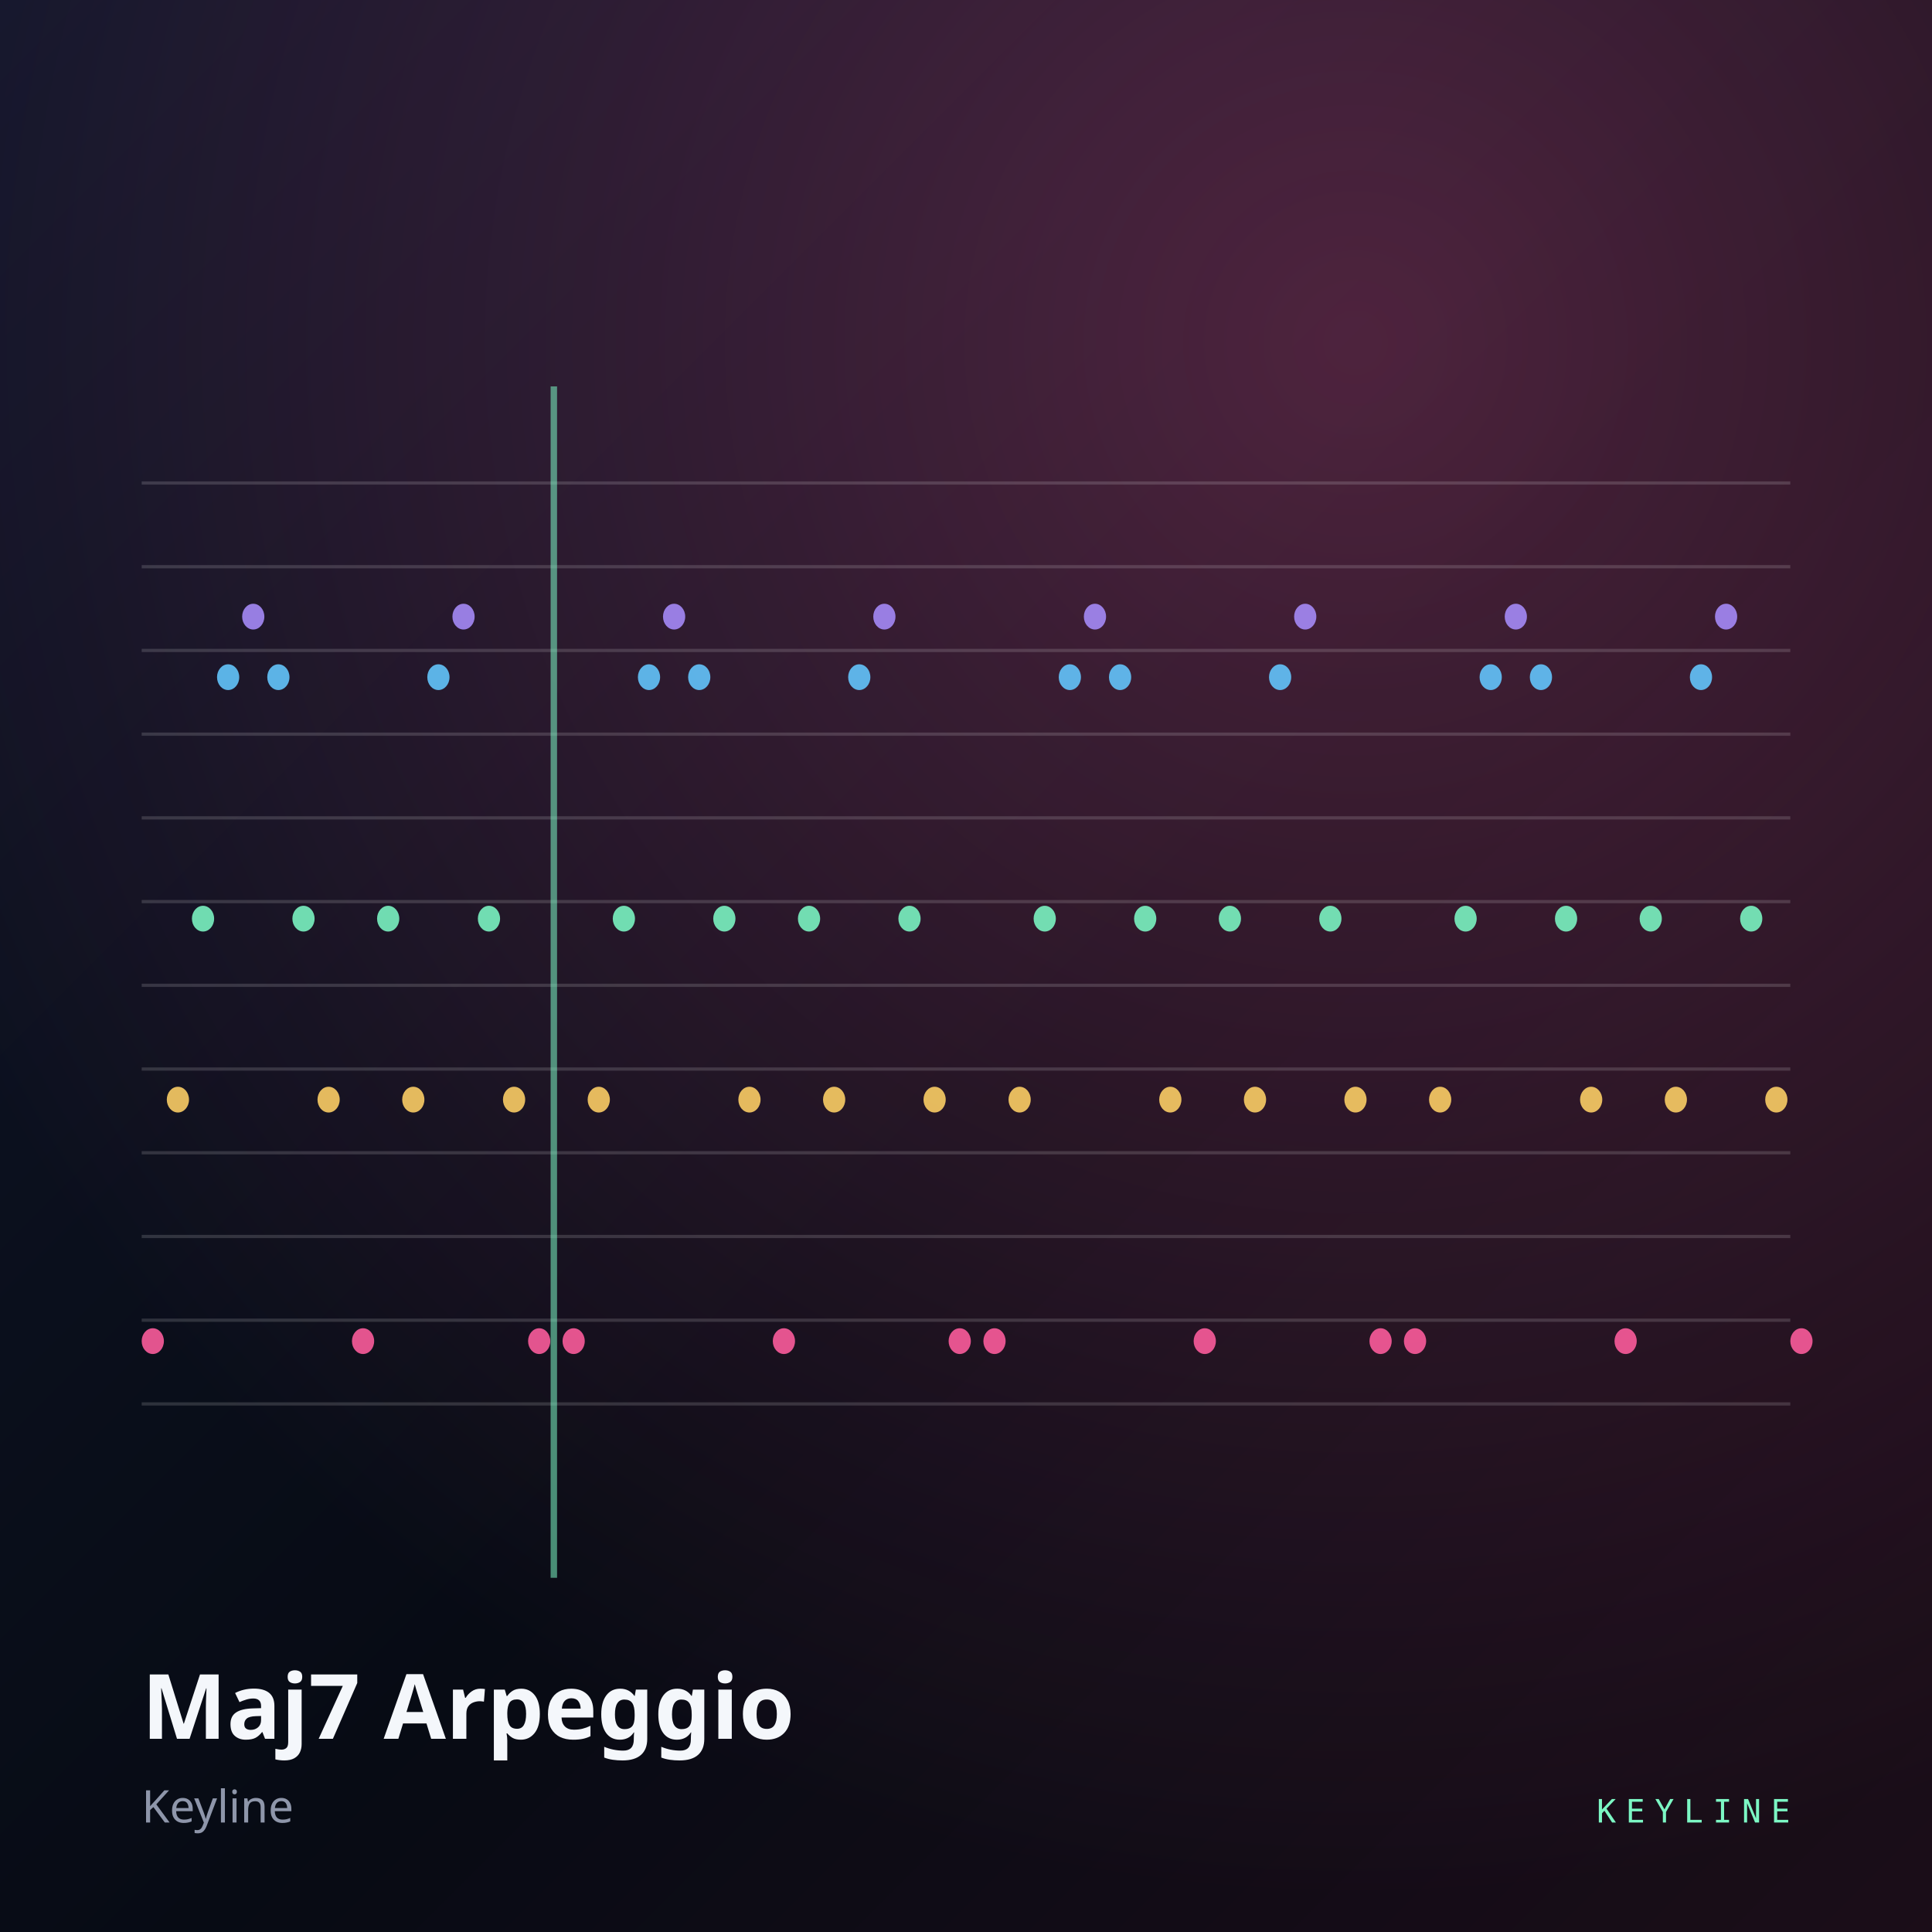
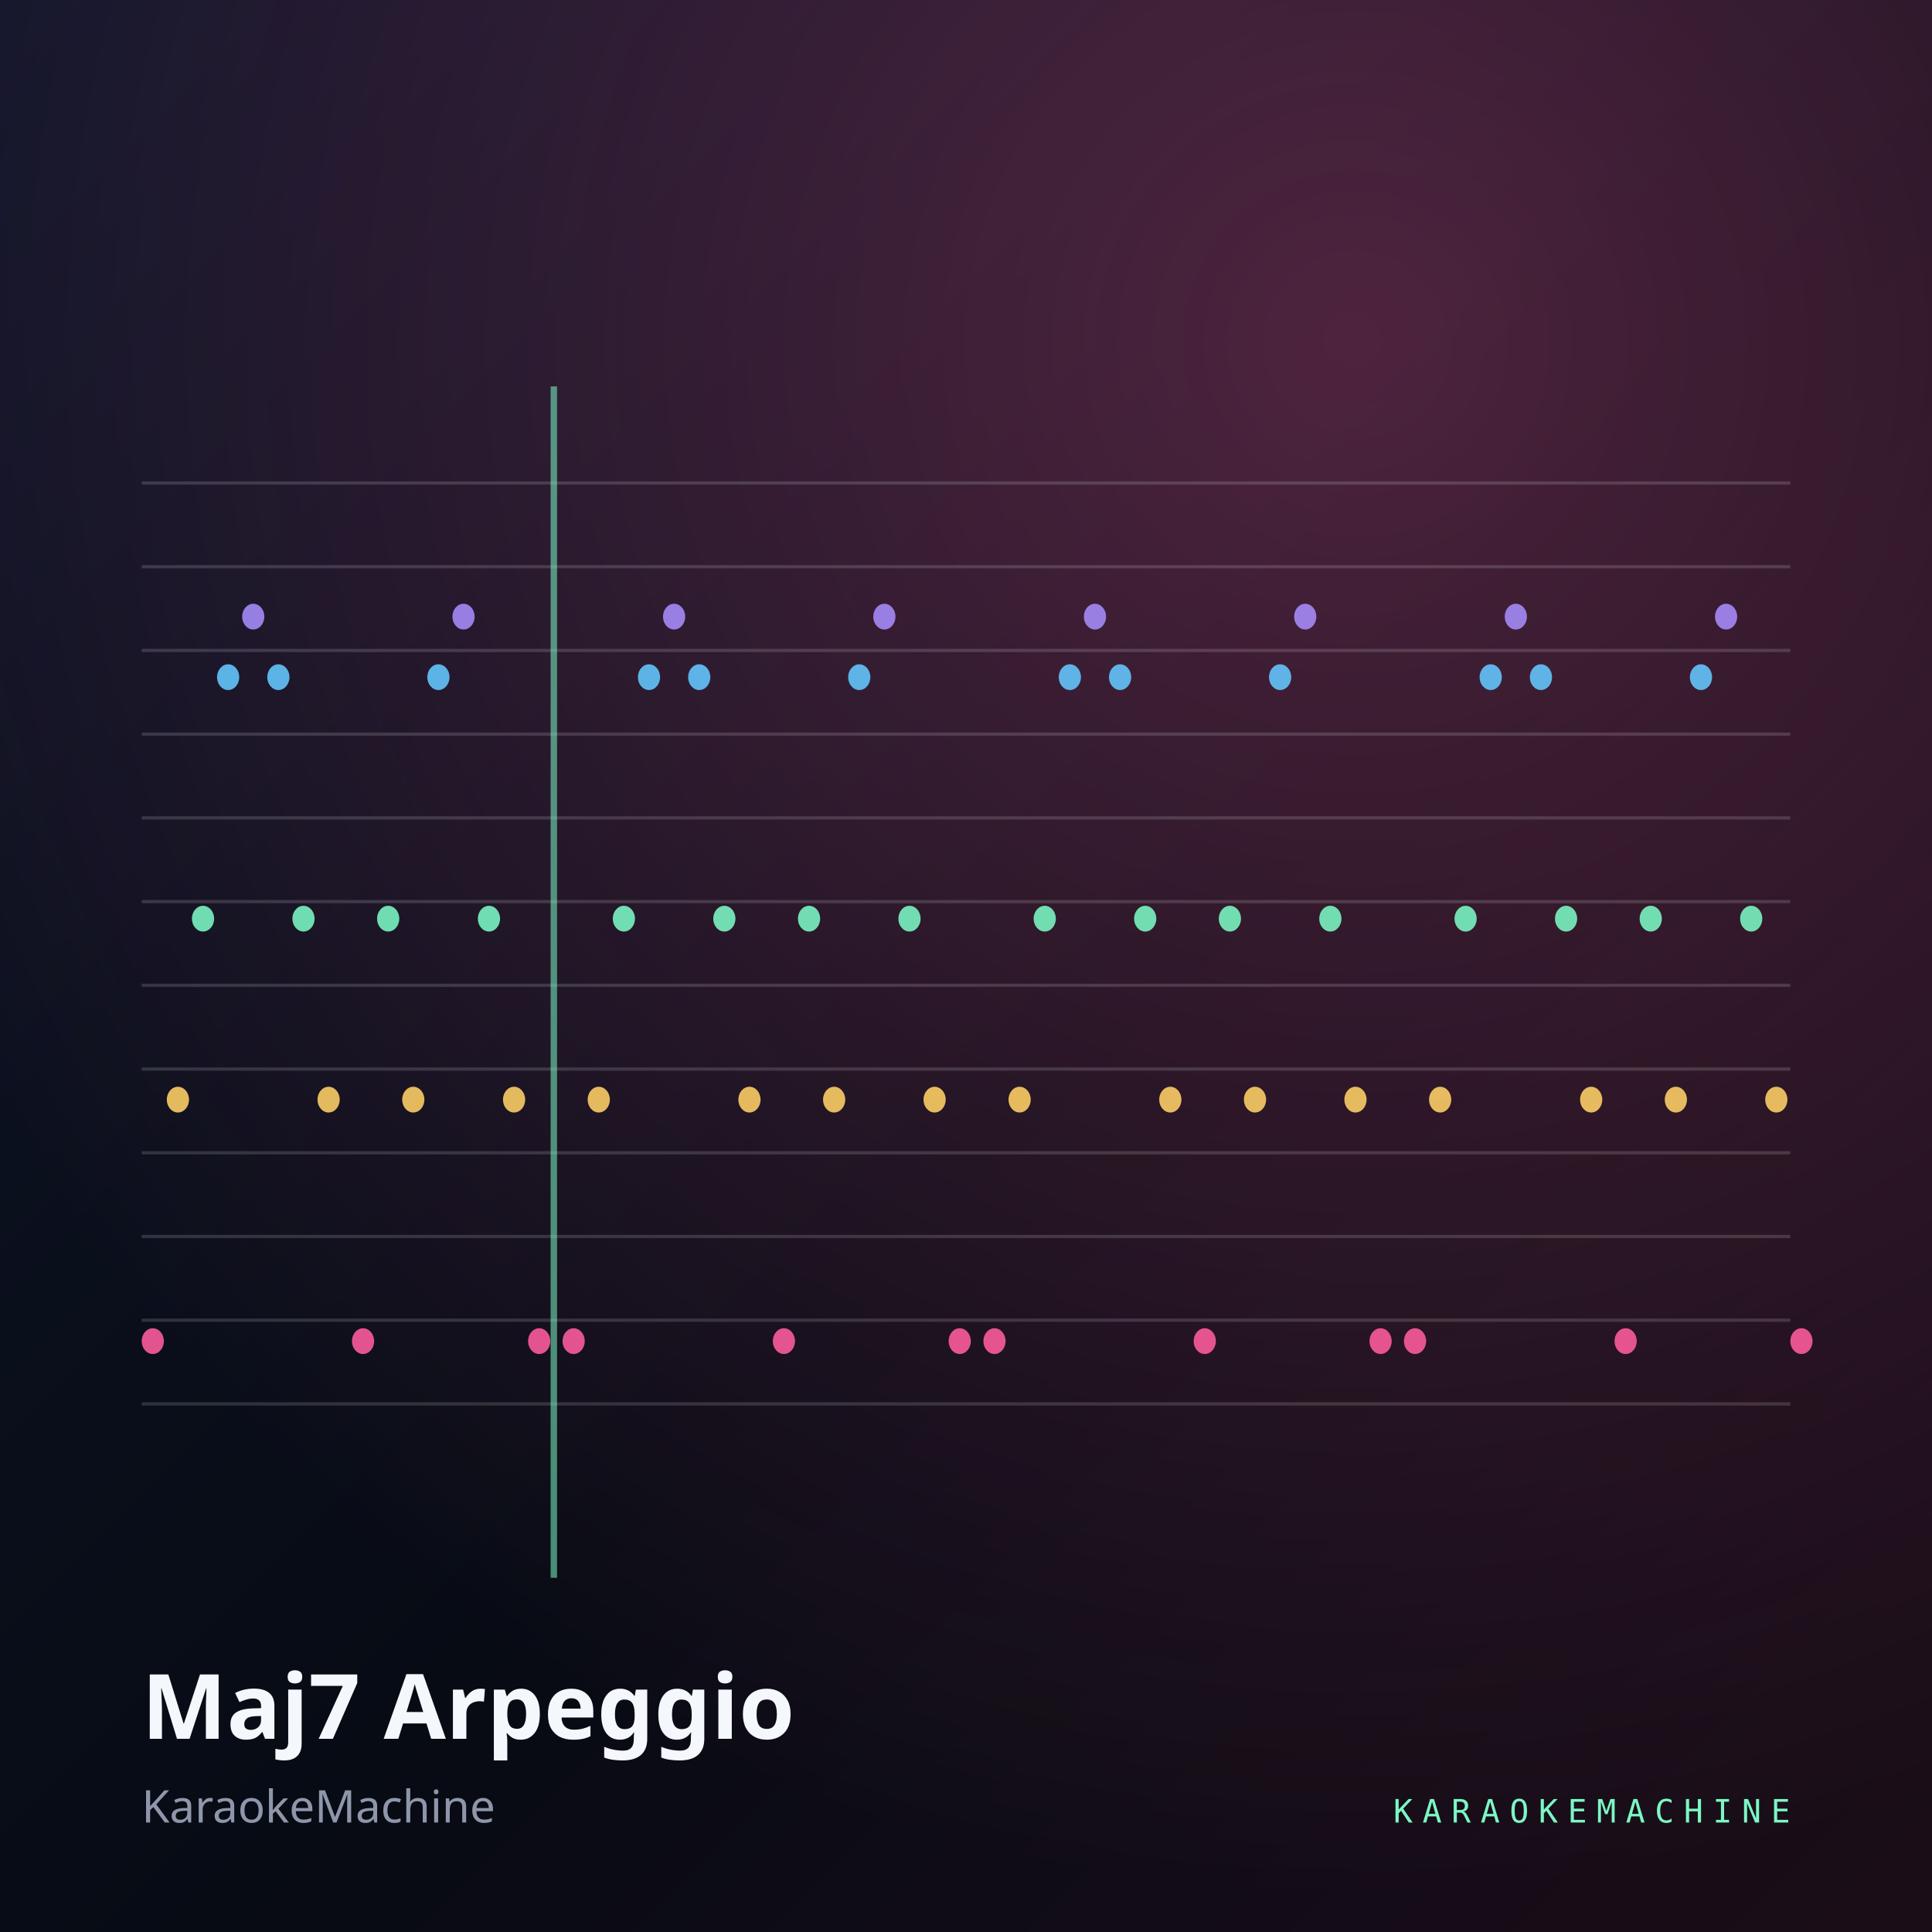
<svg xmlns="http://www.w3.org/2000/svg" width="600" height="600" viewBox="0 0 600 600">
  <defs>
    <linearGradient id="bg" x1="0" y1="0" x2="1" y2="1">
      <stop offset="0" stop-color="#10162a" />
      <stop offset="0.55" stop-color="#070b14" />
      <stop offset="1" stop-color="#1b0d18" />
    </linearGradient>
    <radialGradient id="glow" cx="0.7" cy="0.18" r="0.8">
      <stop offset="0" stop-color="#ff5d9e" stop-opacity="0.28" />
      <stop offset="1" stop-color="#ff5d9e" stop-opacity="0" />
    </radialGradient>
  </defs>
  <rect width="600" height="600" fill="url(#bg)" />
  <rect width="600" height="600" fill="url(#glow)" />
  <g opacity="0.15" stroke="#fff" stroke-width="1">
    <line x1="44" x2="556" y1="150" y2="150" />
    <line x1="44" x2="556" y1="176" y2="176" />
    <line x1="44" x2="556" y1="202" y2="202" />
    <line x1="44" x2="556" y1="228" y2="228" />
    <line x1="44" x2="556" y1="254" y2="254" />
    <line x1="44" x2="556" y1="280" y2="280" />
    <line x1="44" x2="556" y1="306" y2="306" />
    <line x1="44" x2="556" y1="332" y2="332" />
    <line x1="44" x2="556" y1="358" y2="358" />
    <line x1="44" x2="556" y1="384" y2="384" />
    <line x1="44" x2="556" y1="410" y2="410" />
    <line x1="44" x2="556" y1="436" y2="436" />
  </g>
  <line x1="172" y1="120" x2="172" y2="490" stroke="#7cf7c4" stroke-opacity="0.55" stroke-width="2" />
  <rect x="44.0" y="412.5" width="6.9" height="8" rx="4" fill="#ff5d9e" opacity="0.88" />
  <rect x="51.8" y="337.5" width="6.9" height="8" rx="4" fill="#ffd166" opacity="0.88" />
  <rect x="59.6" y="281.3" width="6.9" height="8" rx="4" fill="#7cf7c4" opacity="0.88" />
  <rect x="67.4" y="206.3" width="6.9" height="8" rx="4" fill="#64c8ff" opacity="0.88" />
  <rect x="75.2" y="187.5" width="6.9" height="8" rx="4" fill="#a78bfa" opacity="0.88" />
  <rect x="83.0" y="206.3" width="6.9" height="8" rx="4" fill="#64c8ff" opacity="0.88" />
  <rect x="90.8" y="281.3" width="6.9" height="8" rx="4" fill="#7cf7c4" opacity="0.88" />
  <rect x="98.6" y="337.5" width="6.9" height="8" rx="4" fill="#ffd166" opacity="0.88" />
  <rect x="109.3" y="412.5" width="6.9" height="8" rx="4" fill="#ff5d9e" opacity="0.88" />
  <rect x="117.1" y="281.3" width="6.9" height="8" rx="4" fill="#7cf7c4" opacity="0.88" />
  <rect x="124.9" y="337.5" width="6.9" height="8" rx="4" fill="#ffd166" opacity="0.88" />
  <rect x="132.7" y="206.3" width="6.9" height="8" rx="4" fill="#64c8ff" opacity="0.88" />
  <rect x="140.5" y="187.5" width="6.9" height="8" rx="4" fill="#a78bfa" opacity="0.88" />
  <rect x="148.4" y="281.3" width="6.9" height="8" rx="4" fill="#7cf7c4" opacity="0.88" />
  <rect x="156.2" y="337.5" width="6.9" height="8" rx="4" fill="#ffd166" opacity="0.88" />
  <rect x="164.0" y="412.5" width="6.9" height="8" rx="4" fill="#ff5d9e" opacity="0.88" />
  <rect x="174.7" y="412.5" width="6.9" height="8" rx="4" fill="#ff5d9e" opacity="0.88" />
  <rect x="182.5" y="337.5" width="6.9" height="8" rx="4" fill="#ffd166" opacity="0.88" />
  <rect x="190.3" y="281.3" width="6.9" height="8" rx="4" fill="#7cf7c4" opacity="0.88" />
  <rect x="198.1" y="206.3" width="6.9" height="8" rx="4" fill="#64c8ff" opacity="0.88" />
  <rect x="205.9" y="187.5" width="6.9" height="8" rx="4" fill="#a78bfa" opacity="0.88" />
  <rect x="213.7" y="206.3" width="6.9" height="8" rx="4" fill="#64c8ff" opacity="0.88" />
  <rect x="221.5" y="281.3" width="6.9" height="8" rx="4" fill="#7cf7c4" opacity="0.88" />
  <rect x="229.3" y="337.5" width="6.9" height="8" rx="4" fill="#ffd166" opacity="0.88" />
  <rect x="240.0" y="412.5" width="6.9" height="8" rx="4" fill="#ff5d9e" opacity="0.88" />
  <rect x="247.8" y="281.3" width="6.9" height="8" rx="4" fill="#7cf7c4" opacity="0.88" />
  <rect x="255.6" y="337.5" width="6.9" height="8" rx="4" fill="#ffd166" opacity="0.88" />
  <rect x="263.4" y="206.3" width="6.9" height="8" rx="4" fill="#64c8ff" opacity="0.88" />
  <rect x="271.2" y="187.5" width="6.9" height="8" rx="4" fill="#a78bfa" opacity="0.88" />
  <rect x="279.0" y="281.3" width="6.9" height="8" rx="4" fill="#7cf7c4" opacity="0.88" />
  <rect x="286.8" y="337.5" width="6.9" height="8" rx="4" fill="#ffd166" opacity="0.88" />
  <rect x="294.6" y="412.5" width="6.9" height="8" rx="4" fill="#ff5d9e" opacity="0.88" />
  <rect x="305.4" y="412.5" width="6.9" height="8" rx="4" fill="#ff5d9e" opacity="0.88" />
  <rect x="313.2" y="337.5" width="6.9" height="8" rx="4" fill="#ffd166" opacity="0.88" />
  <rect x="321.0" y="281.3" width="6.9" height="8" rx="4" fill="#7cf7c4" opacity="0.88" />
  <rect x="328.8" y="206.3" width="6.9" height="8" rx="4" fill="#64c8ff" opacity="0.88" />
  <rect x="336.6" y="187.5" width="6.9" height="8" rx="4" fill="#a78bfa" opacity="0.88" />
  <rect x="344.4" y="206.3" width="6.9" height="8" rx="4" fill="#64c8ff" opacity="0.88" />
  <rect x="352.2" y="281.3" width="6.9" height="8" rx="4" fill="#7cf7c4" opacity="0.88" />
  <rect x="360.0" y="337.5" width="6.9" height="8" rx="4" fill="#ffd166" opacity="0.88" />
  <rect x="370.7" y="412.5" width="6.9" height="8" rx="4" fill="#ff5d9e" opacity="0.88" />
  <rect x="378.5" y="281.3" width="6.9" height="8" rx="4" fill="#7cf7c4" opacity="0.88" />
  <rect x="386.3" y="337.5" width="6.9" height="8" rx="4" fill="#ffd166" opacity="0.88" />
  <rect x="394.1" y="206.3" width="6.9" height="8" rx="4" fill="#64c8ff" opacity="0.88" />
  <rect x="401.9" y="187.5" width="6.9" height="8" rx="4" fill="#a78bfa" opacity="0.88" />
  <rect x="409.7" y="281.3" width="6.9" height="8" rx="4" fill="#7cf7c4" opacity="0.88" />
  <rect x="417.5" y="337.5" width="6.9" height="8" rx="4" fill="#ffd166" opacity="0.88" />
  <rect x="425.3" y="412.5" width="6.9" height="8" rx="4" fill="#ff5d9e" opacity="0.88" />
  <rect x="436.0" y="412.5" width="6.9" height="8" rx="4" fill="#ff5d9e" opacity="0.88" />
  <rect x="443.8" y="337.5" width="6.9" height="8" rx="4" fill="#ffd166" opacity="0.88" />
  <rect x="451.7" y="281.3" width="6.9" height="8" rx="4" fill="#7cf7c4" opacity="0.88" />
  <rect x="459.5" y="206.3" width="6.9" height="8" rx="4" fill="#64c8ff" opacity="0.88" />
  <rect x="467.3" y="187.5" width="6.9" height="8" rx="4" fill="#a78bfa" opacity="0.88" />
  <rect x="475.1" y="206.3" width="6.9" height="8" rx="4" fill="#64c8ff" opacity="0.88" />
  <rect x="482.9" y="281.3" width="6.9" height="8" rx="4" fill="#7cf7c4" opacity="0.88" />
  <rect x="490.7" y="337.5" width="6.9" height="8" rx="4" fill="#ffd166" opacity="0.88" />
  <rect x="501.4" y="412.5" width="6.9" height="8" rx="4" fill="#ff5d9e" opacity="0.88" />
  <rect x="509.2" y="281.3" width="6.9" height="8" rx="4" fill="#7cf7c4" opacity="0.88" />
  <rect x="517.0" y="337.5" width="6.9" height="8" rx="4" fill="#ffd166" opacity="0.88" />
  <rect x="524.8" y="206.3" width="6.9" height="8" rx="4" fill="#64c8ff" opacity="0.88" />
  <rect x="532.6" y="187.5" width="6.9" height="8" rx="4" fill="#a78bfa" opacity="0.88" />
  <rect x="540.4" y="281.3" width="6.9" height="8" rx="4" fill="#7cf7c4" opacity="0.88" />
  <rect x="548.2" y="337.5" width="6.9" height="8" rx="4" fill="#ffd166" opacity="0.88" />
  <rect x="556.0" y="412.5" width="6.9" height="8" rx="4" fill="#ff5d9e" opacity="0.88" />
  <text x="44" y="540" fill="#f4f7fb" font-family="sans-serif" font-size="28" font-weight="700">Maj7 Arpeggio</text>
-   <text x="44" y="566" fill="#8e96aa" font-family="sans-serif" font-size="14">Keyline</text>
-   <text x="556" y="566" text-anchor="end" fill="#7cf7c4" font-family="monospace" font-size="10" letter-spacing="3">KEYLINE</text>
+   <text x="44" y="566" fill="#8e96aa" font-family="sans-serif" font-size="14">KaraokeMachine</text>
+   <text x="556" y="566" text-anchor="end" fill="#7cf7c4" font-family="monospace" font-size="10" letter-spacing="3">KARAOKEMACHINE</text>
</svg>
